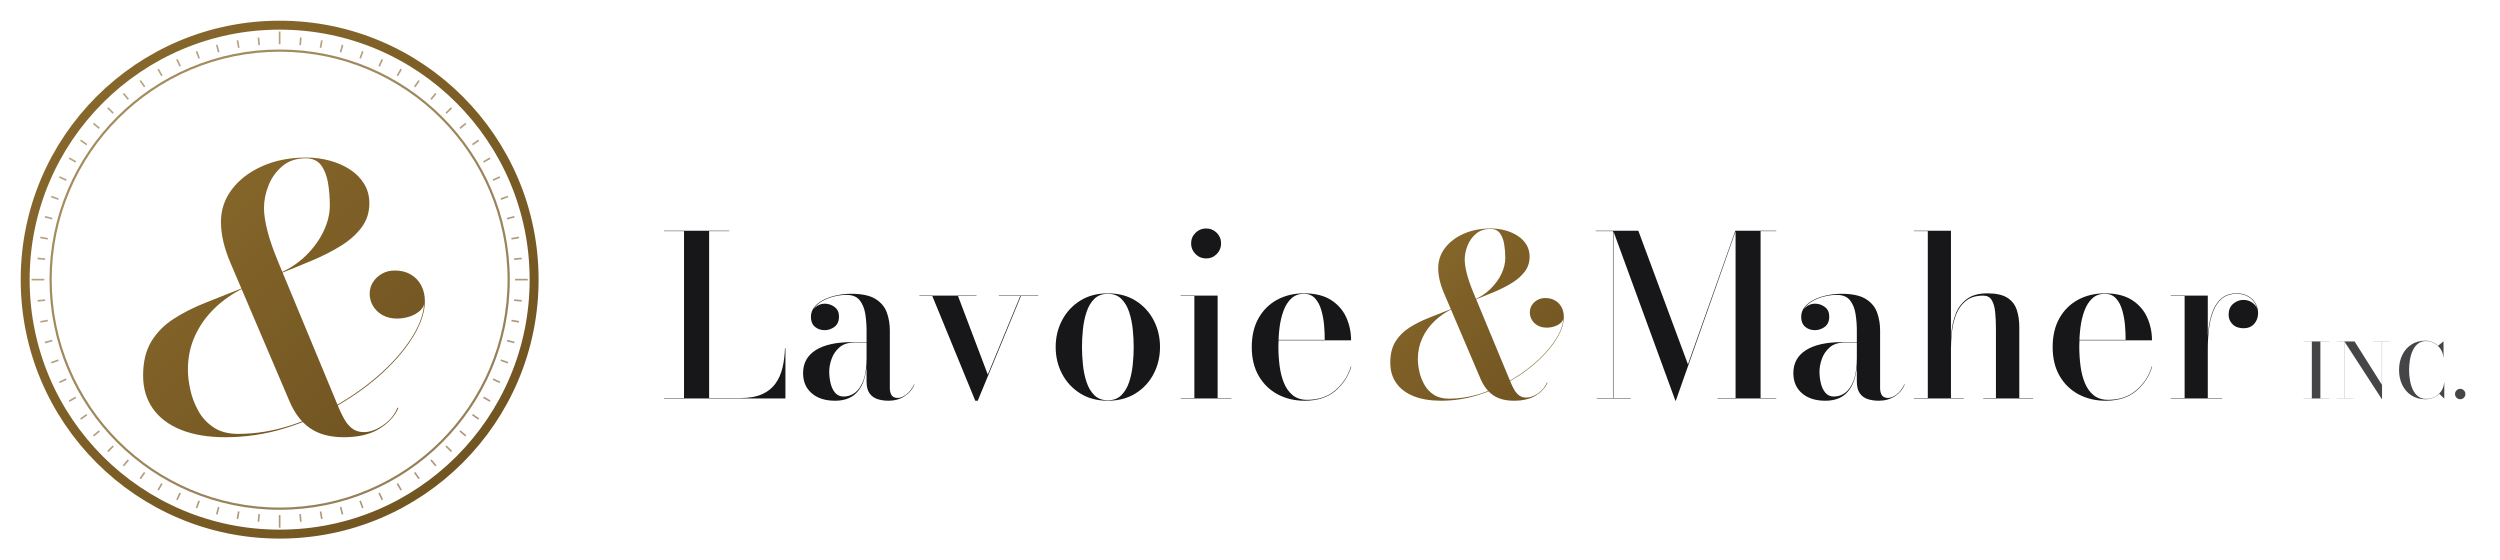
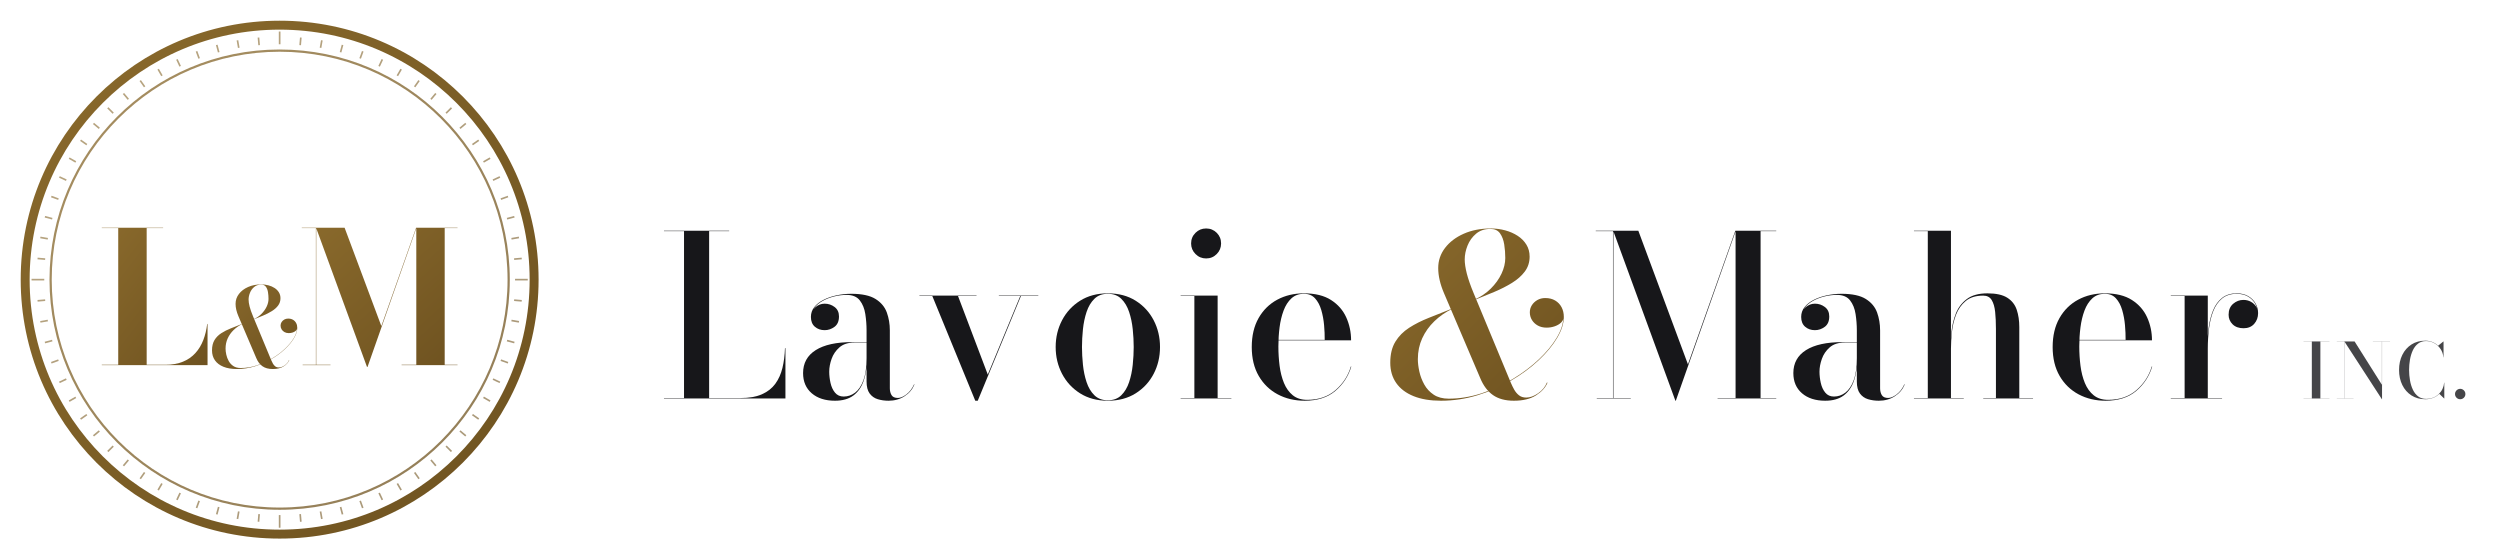
<svg xmlns="http://www.w3.org/2000/svg" viewBox="0 0 894 200" role="img" aria-label="Lavoie&amp;Maher, inc.">
  <defs>
    <linearGradient id="lkg" x1="0" y1="0" x2="1" y2="1">
      <stop offset="0" stop-color="#8A6A2C" />
      <stop offset="1" stop-color="#6E5220" />
    </linearGradient>
  </defs>
  <g>
    <circle cx="100.0" cy="100.0" r="91.00" fill="none" stroke="url(#lkg)" stroke-width="3.20" />
    <circle cx="100.0" cy="100.0" r="81.90" fill="none" stroke="url(#lkg)" stroke-width="0.80" opacity=".75" />
    <path d="M100.00 15.83L100.00 11.28M107.34 16.15L107.57 13.43M114.62 17.10L115.09 14.42M121.79 18.69L122.49 16.06M128.79 20.90L129.72 18.34M135.57 23.71L136.73 21.24M142.09 27.10L143.45 24.74M148.28 31.05L149.85 28.81M154.11 35.52L155.86 33.43M159.52 40.48L161.45 38.55M164.48 45.89L166.57 44.14M168.95 51.72L171.19 50.15M172.90 57.91L175.26 56.55M176.29 64.43L178.76 63.27M179.10 71.21L181.66 70.28M181.31 78.21L183.94 77.51M182.90 85.38L185.58 84.91M183.85 92.66L186.57 92.43M184.18 100.00L188.72 100.00M183.85 107.34L186.57 107.57M182.90 114.62L185.58 115.09M181.31 121.79L183.94 122.49M179.10 128.79L181.66 129.72M176.29 135.57L178.76 136.73M172.90 142.09L175.26 143.45M168.95 148.28L171.19 149.85M164.48 154.11L166.57 155.86M159.52 159.52L161.45 161.45M154.11 164.48L155.86 166.57M148.28 168.95L149.85 171.19M142.09 172.90L143.45 175.26M135.57 176.29L136.73 178.76M128.79 179.10L129.72 181.66M121.79 181.31L122.49 183.94M114.62 182.90L115.09 185.58M107.34 183.85L107.57 186.57M100.00 184.18L100.00 188.72M92.66 183.85L92.43 186.57M85.38 182.90L84.91 185.58M78.21 181.31L77.51 183.94M71.21 179.10L70.28 181.66M64.43 176.29L63.27 178.76M57.91 172.90L56.55 175.26M51.72 168.95L50.15 171.19M45.89 164.48L44.14 166.57M40.48 159.52L38.55 161.45M35.52 154.11L33.43 155.86M31.05 148.28L28.81 149.85M27.10 142.09L24.74 143.45M23.71 135.57L21.24 136.73M20.90 128.79L18.34 129.72M18.69 121.79L16.06 122.49M17.10 114.62L14.42 115.09M16.15 107.34L13.43 107.57M15.83 100.00L11.28 100.00M16.15 92.66L13.43 92.43M17.10 85.38L14.42 84.91M18.69 78.21L16.06 77.51M20.90 71.21L18.34 70.28M23.71 64.43L21.24 63.27M27.10 57.91L24.74 56.55M31.05 51.72L28.81 50.15M35.52 45.89L33.43 44.14M40.48 40.48L38.55 38.55M45.89 35.52L44.14 33.43M51.72 31.05L50.15 28.81M57.91 27.10L56.55 24.74M64.43 23.71L63.27 21.24M71.21 20.90L70.28 18.34M78.21 18.69L77.51 16.06M85.38 17.10L84.91 14.42M92.66 16.15L92.43 13.43" stroke="url(#lkg)" stroke-width="0.60" opacity=".6" />
    <g class="lm-amp">
-       <path d="M1144.805 20.0Q1030.484 20.0 958.343 -30.41Q886.203 -80.82 844.402 -182.0L521.399 -939.0Q494.719 -1001.02 481.659 -1057.51Q468.599 -1114.0 468.599 -1166.0Q468.599 -1266.0 529.699 -1346.0Q590.8 -1426.0 696.9 -1473.0Q803 -1520 938 -1520Q1005.1 -1520.0 1067.471 -1503.15Q1129.841 -1486.3 1179.071 -1454.24Q1228.301 -1422.18 1257.052 -1375.33Q1285.802 -1328.48 1285.802 -1268.48Q1285.802 -1192.48 1242.932 -1135.16Q1200.062 -1077.84 1128.262 -1033.51Q1056.462 -989.181 969.032 -952.511Q881.602 -915.841 792.622 -880.421L791.762 -883.561Q876.661 -920.92 938.31 -981.97Q999.959 -1043.02 1034.049 -1114.96Q1068.139 -1186.9 1068.139 -1256.0Q1068.139 -1318.0 1058.699 -1377.5Q1049.259 -1437.0 1021.069 -1476.5Q992.879 -1516.0 935.2 -1516.0Q858.2 -1516.0 807.171 -1473.14Q756.141 -1430.28 730.872 -1367.34Q705.602 -1304.4 705.602 -1242.8Q705.602 -1190.8 724.242 -1117.13Q742.882 -1043.46 786.402 -939.0L1118.525 -139.121Q1131.065 -109.281 1148.025 -79.031Q1164.985 -48.78 1190.745 -28.45Q1216.505 -8.12 1255.805 -8.12Q1306.725 -8.12 1362.315 -46.93Q1417.905 -85.74 1440.745 -142.86L1445.605 -141.0Q1417.605 -75.0 1342.245 -27.5Q1266.885 20.0 1144.805 20.0ZM493.001 20.0Q350.001 20.0 248.501 -20.88Q147.001 -61.76 93.5 -137.98Q40.0 -214.2 40 -320Q40.0 -433.02 85.36 -507.44Q130.72 -581.86 208.58 -632.05Q286.44 -682.24 385.3 -721.29Q484.16 -760.34 592.16 -803.34L593.02 -801.06Q503.021 -757.161 433.821 -690.221Q364.622 -623.281 325.612 -538.191Q286.603 -453.101 286.603 -351.601Q286.603 -301.501 299.923 -240.961Q313.243 -180.421 344.113 -124.871Q374.984 -69.321 428.564 -33.831Q482.144 1.66 562.805 1.66Q708.924 1.66 855.154 -46.03Q1001.383 -93.72 1133.013 -173Q1264.643 -252.279 1366.892 -348.409Q1469.142 -444.539 1528.372 -543.779Q1587.602 -643.018 1587.602 -728.699H1589.602Q1589.602 -700.898 1567.572 -679.318Q1545.542 -657.738 1510.821 -645.567Q1476.101 -633.397 1437.601 -633.397Q1392.7 -633.397 1359.05 -652.067Q1325.399 -670.738 1306.499 -701.818Q1287.599 -732.898 1287.599 -770.699Q1287.599 -804.499 1305.409 -833.149Q1323.22 -861.8 1354.51 -879.9Q1385.8 -898.0 1425.601 -898.0Q1477.101 -898.0 1514.321 -875.9Q1551.542 -853.8 1571.572 -815.649Q1591.602 -777.499 1591.602 -728.699Q1591.602 -642.598 1531.952 -541.798Q1472.302 -440.999 1366.442 -341.809Q1260.582 -242.619 1121.232 -160.849Q981.882 -79.08 821.412 -29.54Q660.942 20.0 493.001 20.0Z" transform="translate(48.58 155.05) scale(0.06494)" fill="url(#lkg)" />
+       <path d="M33.5 0.0V-4.0H213V-1496H33.5V-1500.0H703V-1496H523.5V-4.0H728Q838.5 -4.0 919.5 -37.5Q1000.5 -71.0 1055.25 -131.5Q1110 -192 1141.5 -273.5Q1173 -355 1184 -450H1188V0Z" transform="translate(35.30 130.57) scale(0.03276)" fill="url(#lkg)" />
+       <path d="M1144.805 20.0Q1030.484 20.0 958.343 -30.41Q886.203 -80.82 844.402 -182.0L521.399 -939.0Q494.719 -1001.02 481.659 -1057.51Q468.599 -1114.0 468.599 -1166.0Q468.599 -1266.0 529.699 -1346.0Q590.8 -1426.0 696.9 -1473.0Q803 -1520 938 -1520Q1005.1 -1520.0 1067.471 -1503.15Q1129.841 -1486.3 1179.071 -1454.24Q1228.301 -1422.18 1257.052 -1375.33Q1285.802 -1328.48 1285.802 -1268.48Q1285.802 -1192.48 1242.932 -1135.16Q1200.062 -1077.84 1128.262 -1033.51Q1056.462 -989.181 969.032 -952.511Q881.602 -915.841 792.622 -880.421L791.762 -883.561Q876.661 -920.92 938.31 -981.97Q999.959 -1043.02 1034.049 -1114.96Q1068.139 -1186.9 1068.139 -1256.0Q1068.139 -1318.0 1058.699 -1377.5Q1049.259 -1437.0 1021.069 -1476.5Q992.879 -1516.0 935.2 -1516.0Q858.2 -1516.0 807.171 -1473.14Q756.141 -1430.28 730.872 -1367.34Q705.602 -1304.4 705.602 -1242.8Q705.602 -1190.8 724.242 -1117.13Q742.882 -1043.46 786.402 -939.0L1118.525 -139.121Q1131.065 -109.281 1148.025 -79.031Q1164.985 -48.78 1190.745 -28.45Q1216.505 -8.12 1255.805 -8.12Q1306.725 -8.12 1362.315 -46.93Q1417.905 -85.74 1440.745 -142.86L1445.605 -141.0Q1417.605 -75.0 1342.245 -27.5Q1266.885 20.0 1144.805 20.0ZM493.001 20.0Q350.001 20.0 248.501 -20.88Q147.001 -61.76 93.5 -137.98Q40.0 -214.2 40 -320Q40.0 -433.02 85.36 -507.44Q130.72 -581.86 208.58 -632.05Q286.44 -682.24 385.3 -721.29Q484.16 -760.34 592.16 -803.34L593.02 -801.06Q503.021 -757.161 433.821 -690.221Q364.622 -623.281 325.612 -538.191Q286.603 -453.101 286.603 -351.601Q286.603 -301.501 299.923 -240.961Q313.243 -180.421 344.113 -124.871Q374.984 -69.321 428.564 -33.831Q482.144 1.66 562.805 1.66Q708.924 1.66 855.154 -46.03Q1001.383 -93.72 1133.013 -173Q1264.643 -252.279 1366.892 -348.409Q1469.142 -444.539 1528.372 -543.779Q1587.602 -643.018 1587.602 -728.699H1589.602Q1589.602 -700.898 1567.572 -679.318Q1545.542 -657.738 1510.821 -645.567Q1476.101 -633.397 1437.601 -633.397Q1392.7 -633.397 1359.05 -652.067Q1325.399 -670.738 1306.499 -701.818Q1287.599 -732.898 1287.599 -770.699Q1287.599 -804.499 1305.409 -833.149Q1323.22 -861.8 1354.51 -879.9Q1385.8 -898.0 1425.601 -898.0Q1477.101 -898.0 1514.321 -875.9Q1551.542 -853.8 1571.572 -815.649Q1591.602 -777.499 1591.602 -728.699Q1591.602 -642.598 1531.952 -541.798Q1472.302 -440.999 1366.442 -341.809Q1260.582 -242.619 1121.232 -160.849Q981.882 -79.08 821.412 -29.54Q660.942 20.0 493.001 20.0Z" transform="translate(75.03 131.57) scale(0.01965)" fill="url(#lkg)" />
+       <path d="M745.5 20.0 189.5 -1500.0H500.827L902 -426L1281.5 -1500.0H1285.5L751 20ZM191.5 -1500.0V-4.0H347V0H43V-4H187.5V-1496.0H33.5V-1500.0ZM1733.5 -1500.0V-1496.0H1593.5V-4.0H1733.5V0.0H1123V-4H1283.5V-1500.0Z" transform="translate(106.82 130.57) scale(0.03276)" fill="url(#lkg)" />
    </g>
  </g>
  <path d="M36.02 0.0V-4.0H215.16V-1496.0H36.02V-1500.0H618.763V-1496.0H439.623V-4.0H719.36Q835.26 -4.0 911.22 -37.5Q987.181 -71.0 1031.311 -131.5Q1075.441 -192.0 1095.062 -273.5Q1114.682 -355.0 1117.763 -450.0H1121.763V0.0Z" transform="translate(236.00 142.50) scale(0.04)" fill="#17171A" />
  <path d="M851.721 20.0Q799.821 20.0 755.091 6.38Q710.36 -7.24 682.74 -44.66Q655.12 -82.08 655.12 -151.4V-609.0Q655.12 -681.0 643.92 -754.5Q632.72 -828.0 594.52 -877.07Q556.32 -926.14 476.32 -926.14Q422.28 -926.14 367.07 -912.7Q311.86 -899.26 265.24 -873.97Q218.62 -848.68 190.07 -812.34Q161.52 -776.0 161.52 -729.2H159.52Q159.52 -783.42 196.87 -815.51Q234.22 -847.601 280.521 -847.601Q329.822 -847.601 369.172 -818Q408.522 -788.4 408.522 -733.2Q408.522 -670.119 368.172 -640.459Q327.822 -610.799 280.521 -610.799Q228.22 -610.799 192.87 -641.459Q157.52 -672.119 157.52 -729.2Q157.52 -778.72 187.86 -817.06Q218.2 -855.4 269.82 -881.76Q321.44 -908.12 386.28 -922.06Q451.12 -936.0 519.12 -936.0Q661.321 -936.0 735.471 -889.47Q809.622 -842.94 836.372 -768.22Q863.123 -693.5 863.123 -609.0V-91.14Q863.123 -55.98 878.253 -30.39Q893.383 -4.8 935.403 -4.8Q968.723 -4.8 1011.433 -36.98Q1054.143 -69.16 1079.983 -126.86L1083.123 -125.14Q1056.003 -59.46 993.872 -19.73Q931.742 20.0 851.721 20.0ZM372.52 20.0Q242.52 20.0 165.02 -46.5Q87.52 -113.0 87.52 -227.0Q87.52 -361.0 200.72 -432.5Q313.92 -504.0 526.92 -504.0H748.12V-500.0H546.102Q461.602 -500.0 412.572 -456.99Q363.542 -413.98 342.392 -353.89Q321.242 -293.8 321.242 -240.2Q321.242 -190.901 332.752 -139.201Q344.262 -87.501 372.862 -52.451Q401.462 -17.402 450.662 -17.402Q506.601 -17.402 553.031 -52.781Q599.461 -88.161 627.29 -163.871Q655.12 -239.581 655.12 -361.0H659.12Q659.12 -245.6 629.72 -159.74Q600.32 -73.88 537.42 -26.94Q474.52 20.0 372.52 20.0Z" transform="translate(283.68 142.50) scale(0.04)" fill="#17171A" />
  <path d="M1082.442 -920.0V-916.0H927.122L541.082 20.0H518.9L134.9 -916.0H19.24V-920.0H530.102V-916.0H364.703L630.722 -213.801L921.122 -916.0H729.702V-920.0Z" transform="translate(328.00 142.50) scale(0.04)" fill="#17171A" />
  <path d="M555.1 20.0Q411.649 20.0 307.084 -46.0Q202.52 -112.0 145.609 -221.0Q88.699 -330.0 88.699 -460.0Q88.699 -590.0 145.609 -699.0Q202.52 -808.0 307.084 -874.0Q411.649 -940.0 555.1 -940.0Q699.251 -940.0 803.896 -874.0Q908.541 -808.0 965.021 -699.0Q1021.501 -590.0 1021.501 -460.0Q1021.501 -330.0 965.021 -221.0Q908.541 -112.0 803.896 -46.0Q699.251 20.0 555.1 20.0ZM555.1 16.0Q629.679 16.0 675.539 -29.11Q721.399 -74.22 745.279 -146.249Q769.158 -218.279 777.728 -301.513Q786.298 -384.746 786.298 -460.034Q786.298 -536.181 777.728 -618.951Q769.158 -701.721 745.279 -773.751Q721.399 -845.78 675.539 -890.89Q629.679 -936.0 555.1 -936.0Q480.521 -936.0 434.661 -890.89Q388.802 -845.78 364.922 -773.751Q341.042 -701.721 332.472 -618.917Q323.902 -536.113 323.902 -459.967Q323.902 -384.679 332.472 -301.479Q341.042 -218.279 364.922 -146.249Q388.802 -74.22 434.661 -29.11Q480.521 16.0 555.1 16.0Z" transform="translate(373.96 142.50) scale(0.04)" fill="#17171A" />
  <path d="M295.437 -1251.997Q240.2 -1251.997 200.85 -1291.522Q161.5 -1331.046 161.5 -1385.935Q161.5 -1442.299 200.85 -1481.15Q240.2 -1520.0 295.437 -1520.0Q351.802 -1520.0 390.652 -1481.15Q429.503 -1442.299 429.503 -1385.935Q429.503 -1330.698 390.652 -1291.347Q351.802 -1251.997 295.437 -1251.997ZM398.643 -920.0V-4.0H521.443V0.0H67.839V-4.0H190.64V-916.0H67.839V-920.0Z" transform="translate(419.48 142.50) scale(0.04)" fill="#17171A" />
  <path d="M561.7 20.0Q427.9 20.0 320.86 -36.94Q213.819 -93.88 151.259 -201.24Q88.699 -308.6 88.699 -460.0Q88.699 -611.4 149.759 -718.76Q210.819 -826.12 316.36 -883.06Q421.9 -940.0 555.7 -940.0Q704.7 -940.0 797.45 -880.5Q890.2 -821.0 933.451 -725.0Q976.701 -629.0 976.701 -520.0H222.699V-524.0H740.898Q741.618 -585.1 735.318 -655.88Q729.018 -726.66 710.339 -790.6Q691.659 -854.54 654.519 -895.27Q617.38 -936.0 555.7 -936.0Q488.001 -936.0 443.561 -895.34Q399.122 -854.68 373.432 -786.3Q347.742 -717.92 337.222 -634.76Q326.702 -551.601 326.702 -465.601Q326.702 -377.38 337.642 -291.9Q348.582 -206.42 376.822 -138.13Q405.062 -69.84 455.462 -28.9Q505.861 12.04 584.641 12.04Q737.281 12.04 837.491 -74.77Q937.701 -161.58 974.701 -286.0H978.701Q939.701 -156.0 836.301 -68.0Q732.901 20.0 561.7 20.0Z" transform="translate(444.08 142.50) scale(0.04)" fill="#17171A" />
  <path d="M1144.805 20.0Q1030.484 20.0 958.343 -30.41Q886.203 -80.82 844.402 -182.0L521.399 -939.0Q494.719 -1001.02 481.659 -1057.51Q468.599 -1114.0 468.599 -1166.0Q468.599 -1266.0 529.699 -1346.0Q590.8 -1426.0 696.9 -1473.0Q803 -1520 938 -1520Q1005.1 -1520.0 1067.471 -1503.15Q1129.841 -1486.3 1179.071 -1454.24Q1228.301 -1422.18 1257.052 -1375.33Q1285.802 -1328.48 1285.802 -1268.48Q1285.802 -1192.48 1242.932 -1135.16Q1200.062 -1077.84 1128.262 -1033.51Q1056.462 -989.181 969.032 -952.511Q881.602 -915.841 792.622 -880.421L791.762 -883.561Q876.661 -920.92 938.31 -981.97Q999.959 -1043.02 1034.049 -1114.96Q1068.139 -1186.9 1068.139 -1256.0Q1068.139 -1318.0 1058.699 -1377.5Q1049.259 -1437.0 1021.069 -1476.5Q992.879 -1516.0 935.2 -1516.0Q858.2 -1516.0 807.171 -1473.14Q756.141 -1430.28 730.872 -1367.34Q705.602 -1304.4 705.602 -1242.8Q705.602 -1190.8 724.242 -1117.13Q742.882 -1043.46 786.402 -939.0L1118.525 -139.121Q1131.065 -109.281 1148.025 -79.031Q1164.985 -48.78 1190.745 -28.45Q1216.505 -8.12 1255.805 -8.12Q1306.725 -8.12 1362.315 -46.93Q1417.905 -85.74 1440.745 -142.86L1445.605 -141.0Q1417.605 -75.0 1342.245 -27.5Q1266.885 20.0 1144.805 20.0ZM493.001 20.0Q350.001 20.0 248.501 -20.88Q147.001 -61.76 93.5 -137.98Q40.0 -214.2 40 -320Q40.0 -433.02 85.36 -507.44Q130.72 -581.86 208.58 -632.05Q286.44 -682.24 385.3 -721.29Q484.16 -760.34 592.16 -803.34L593.02 -801.06Q503.021 -757.161 433.821 -690.221Q364.622 -623.281 325.612 -538.191Q286.603 -453.101 286.603 -351.601Q286.603 -301.501 299.923 -240.961Q313.243 -180.421 344.113 -124.871Q374.984 -69.321 428.564 -33.831Q482.144 1.66 562.805 1.66Q708.924 1.66 855.154 -46.03Q1001.383 -93.72 1133.013 -173Q1264.643 -252.279 1366.892 -348.409Q1469.142 -444.539 1528.372 -543.779Q1587.602 -643.018 1587.602 -728.699H1589.602Q1589.602 -700.898 1567.572 -679.318Q1545.542 -657.738 1510.821 -645.567Q1476.101 -633.397 1437.601 -633.397Q1392.7 -633.397 1359.05 -652.067Q1325.399 -670.738 1306.499 -701.818Q1287.599 -732.898 1287.599 -770.699Q1287.599 -804.499 1305.409 -833.149Q1323.22 -861.8 1354.51 -879.9Q1385.8 -898.0 1425.601 -898.0Q1477.101 -898.0 1514.321 -875.9Q1551.542 -853.8 1571.572 -815.649Q1591.602 -777.499 1591.602 -728.699Q1591.602 -642.598 1531.952 -541.798Q1472.302 -440.999 1366.442 -341.809Q1260.582 -242.619 1121.232 -160.849Q981.882 -79.08 821.412 -29.54Q660.942 20.0 493.001 20.0Z" transform="translate(495.56 142.50) scale(0.04)" fill="url(#lkg)" />
  <path d="M748.02 20.0 192.02 -1500.0H416.591L860.242 -305.045L1284.02 -1500.0H1288.02L751.72 20.0ZM194.02 -1500.0V-4.0H349.16V0.0H45.16V-4.0H190.02V-1496.0H36.02V-1500.0ZM1649.623 -1500.0V-1496.0H1509.623V-4.0H1649.623V0.0H1125.16V-4.0H1286.02V-1500.0Z" transform="translate(569.20 142.50) scale(0.04)" fill="#17171A" />
  <path d="M851.721 20.0Q799.821 20.0 755.091 6.38Q710.36 -7.24 682.74 -44.66Q655.12 -82.08 655.12 -151.4V-609.0Q655.12 -681.0 643.92 -754.5Q632.72 -828.0 594.52 -877.07Q556.32 -926.14 476.32 -926.14Q422.28 -926.14 367.07 -912.7Q311.86 -899.26 265.24 -873.97Q218.62 -848.68 190.07 -812.34Q161.52 -776.0 161.52 -729.2H159.52Q159.52 -783.42 196.87 -815.51Q234.22 -847.601 280.521 -847.601Q329.822 -847.601 369.172 -818Q408.522 -788.4 408.522 -733.2Q408.522 -670.119 368.172 -640.459Q327.822 -610.799 280.521 -610.799Q228.22 -610.799 192.87 -641.459Q157.52 -672.119 157.52 -729.2Q157.52 -778.72 187.86 -817.06Q218.2 -855.4 269.82 -881.76Q321.44 -908.12 386.28 -922.06Q451.12 -936.0 519.12 -936.0Q661.321 -936.0 735.471 -889.47Q809.622 -842.94 836.372 -768.22Q863.123 -693.5 863.123 -609.0V-91.14Q863.123 -55.98 878.253 -30.39Q893.383 -4.8 935.403 -4.8Q968.723 -4.8 1011.433 -36.98Q1054.143 -69.16 1079.983 -126.86L1083.123 -125.14Q1056.003 -59.46 993.872 -19.73Q931.742 20.0 851.721 20.0ZM372.52 20.0Q242.52 20.0 165.02 -46.5Q87.52 -113.0 87.52 -227.0Q87.52 -361.0 200.72 -432.5Q313.92 -504.0 526.92 -504.0H748.12V-500.0H546.102Q461.602 -500.0 412.572 -456.99Q363.542 -413.98 342.392 -353.89Q321.242 -293.8 321.242 -240.2Q321.242 -190.901 332.752 -139.201Q344.262 -87.501 372.862 -52.451Q401.462 -17.402 450.662 -17.402Q506.601 -17.402 553.031 -52.781Q599.461 -88.161 627.29 -163.871Q655.12 -239.581 655.12 -361.0H659.12Q659.12 -245.6 629.72 -159.74Q600.32 -73.88 537.42 -26.94Q474.52 20.0 372.52 20.0Z" transform="translate(637.80 142.50) scale(0.04)" fill="#17171A" />
  <path d="M57.839 0.0V-4.0H181.5V-1496.0H57.839V-1500.0H388.643V-4.0H503.042V0.0ZM677.1 0.0V-4.0H790.64V-621.601Q790.64 -706.461 783.71 -773.55Q776.78 -840.64 752.68 -880.159Q728.58 -919.679 676.5 -919.679Q578.601 -919.679 520.652 -871.639Q462.702 -823.599 434.242 -749.549Q405.783 -675.5 397.213 -594.32Q388.643 -513.14 388.643 -446.0L384.643 -437.4Q384.643 -509.24 393.203 -595.67Q401.763 -682.1 432.753 -760.54Q463.743 -838.98 530.963 -889.49Q598.183 -940.0 714.643 -940.0Q830.242 -940.0 891.812 -901.0Q953.382 -862.0 976.443 -793.5Q999.503 -725.0 999.503 -638.0V-4.0H1122.303V0.0Z" transform="translate(682.12 142.50) scale(0.04)" fill="#17171A" />
  <path d="M561.7 20.0Q427.9 20.0 320.86 -36.94Q213.819 -93.88 151.259 -201.24Q88.699 -308.6 88.699 -460.0Q88.699 -611.4 149.759 -718.76Q210.819 -826.12 316.36 -883.06Q421.9 -940.0 555.7 -940.0Q704.7 -940.0 797.45 -880.5Q890.2 -821.0 933.451 -725.0Q976.701 -629.0 976.701 -520.0H222.699V-524.0H740.898Q741.618 -585.1 735.318 -655.88Q729.018 -726.66 710.339 -790.6Q691.659 -854.54 654.519 -895.27Q617.38 -936.0 555.7 -936.0Q488.001 -936.0 443.561 -895.34Q399.122 -854.68 373.432 -786.3Q347.742 -717.92 337.222 -634.76Q326.702 -551.601 326.702 -465.601Q326.702 -377.38 337.642 -291.9Q348.582 -206.42 376.822 -138.13Q405.062 -69.84 455.462 -28.9Q505.861 12.04 584.641 12.04Q737.281 12.04 837.491 -74.77Q937.701 -161.58 974.701 -286.0H978.701Q939.701 -156.0 836.301 -68.0Q732.901 20.0 561.7 20.0Z" transform="translate(730.48 142.50) scale(0.04)" fill="#17171A" />
  <path d="M384.643 -444.6Q384.643 -541.26 396.063 -629.89Q407.483 -718.52 436.113 -788.46Q464.743 -858.4 516.373 -899.2Q568.003 -940.0 647.703 -940.0Q707.203 -940.0 749.804 -915.19Q792.404 -890.38 815.384 -850.159Q838.364 -809.939 838.364 -763.139Q838.364 -706.958 803.664 -667.478Q768.963 -627.997 708.363 -627.997Q646.182 -627.997 610.482 -663.268Q574.781 -698.538 574.781 -748.719Q574.781 -811.919 615.511 -846.609Q656.242 -881.3 706.943 -881.3Q744.283 -881.3 773.933 -864.77Q803.584 -848.24 820.404 -821.659Q837.224 -795.079 837.224 -763.139H834.364Q834.364 -808.799 811.884 -848.089Q789.404 -887.38 747.804 -911.69Q706.203 -936.0 647.703 -936.0Q568.143 -936.0 517.443 -894.77Q466.743 -853.54 438.613 -783.53Q410.483 -713.52 399.563 -625.46Q388.643 -537.4 388.643 -444.6ZM388.643 -920.0V-4.0H516.203V0.0H57.839V-4.0H181.5V-916.0H57.839V-920.0Z" transform="translate(773.96 142.50) scale(0.04)" fill="#17171A" />
  <path d="M36.02 0.0V-4.0H255.113V-1496.0H36.02V-1500.0H719.623V-1496.0H479.675V-4.0H719.623V0.0Z" transform="translate(823.24 142.50) scale(0.0136)" fill="#17171A" opacity=".8" />
  <path d="M238.02 -1500.0V-4.0H477.22V0.0H36.02V-4.0H234.02V-1496.0H36.02V-1500.0ZM1436.361 -1500.0V-1496.0H1226.361V20.0H1222.373L236.02 -1500.0H504.364L1222.361 -361.406V-1496.023H985.161V-1500.0Z" transform="translate(835.14 142.50) scale(0.0136)" fill="#17171A" opacity=".8" />
  <path d="M773.781 20.0Q565.181 20.0 409.87 -79.5Q254.56 -179.0 168.57 -353.0Q82.58 -527.0 82.58 -750.0Q82.58 -973.0 168.57 -1147.0Q254.56 -1321.0 409.87 -1420.5Q565.181 -1520.0 773.781 -1520.0Q872.681 -1520.0 959.241 -1485.05Q1045.8 -1450.1 1109.68 -1387.64L1248.182 -1500.0H1252.182V-1081.599H1247.622Q1238.241 -1205.699 1172.981 -1302.59Q1107.721 -1399.48 1007.681 -1454.74Q907.641 -1510.0 793.781 -1510.0Q668.962 -1510.0 582.662 -1443.5Q496.363 -1377.0 444.733 -1266.5Q393.103 -1156.0 369.643 -1021.5Q346.183 -887.0 346.183 -750.0Q346.183 -614.0 369.643 -479.0Q393.103 -344.0 444.733 -233.5Q496.363 -123.0 582.662 -56.5Q668.962 10.0 793.781 10.0Q897.361 10.0 981.881 -24.06Q1066.401 -58.12 1128.471 -118.1Q1190.541 -178.08 1226.281 -255.19Q1262.021 -332.301 1267.902 -418.401H1272.182V0.0H1268.182L1141.5 -122.06Q1076.78 -56.32 982.661 -18.16Q888.541 20.0 773.781 20.0Z" transform="translate(856.78 142.50) scale(0.0136)" fill="#17171A" opacity=".8" />
  <path d="M216.802 20.0Q179.128 20.0 148.304 1.69Q117.48 -16.62 98.74 -47.927Q80.0 -79.234 80.0 -116.802Q80.0 -154.37 98.74 -185.676Q117.48 -216.983 148.304 -235.723Q179.128 -254.464 216.802 -254.464Q254.37 -254.464 285.676 -235.723Q316.983 -216.983 335.293 -185.676Q353.604 -154.37 353.604 -116.802Q353.604 -79.234 335.293 -47.927Q316.983 -16.62 285.676 1.69Q254.37 20.0 216.802 20.0Z" transform="translate(876.82 142.50) scale(0.0136)" fill="#17171A" opacity=".8" />
</svg>
